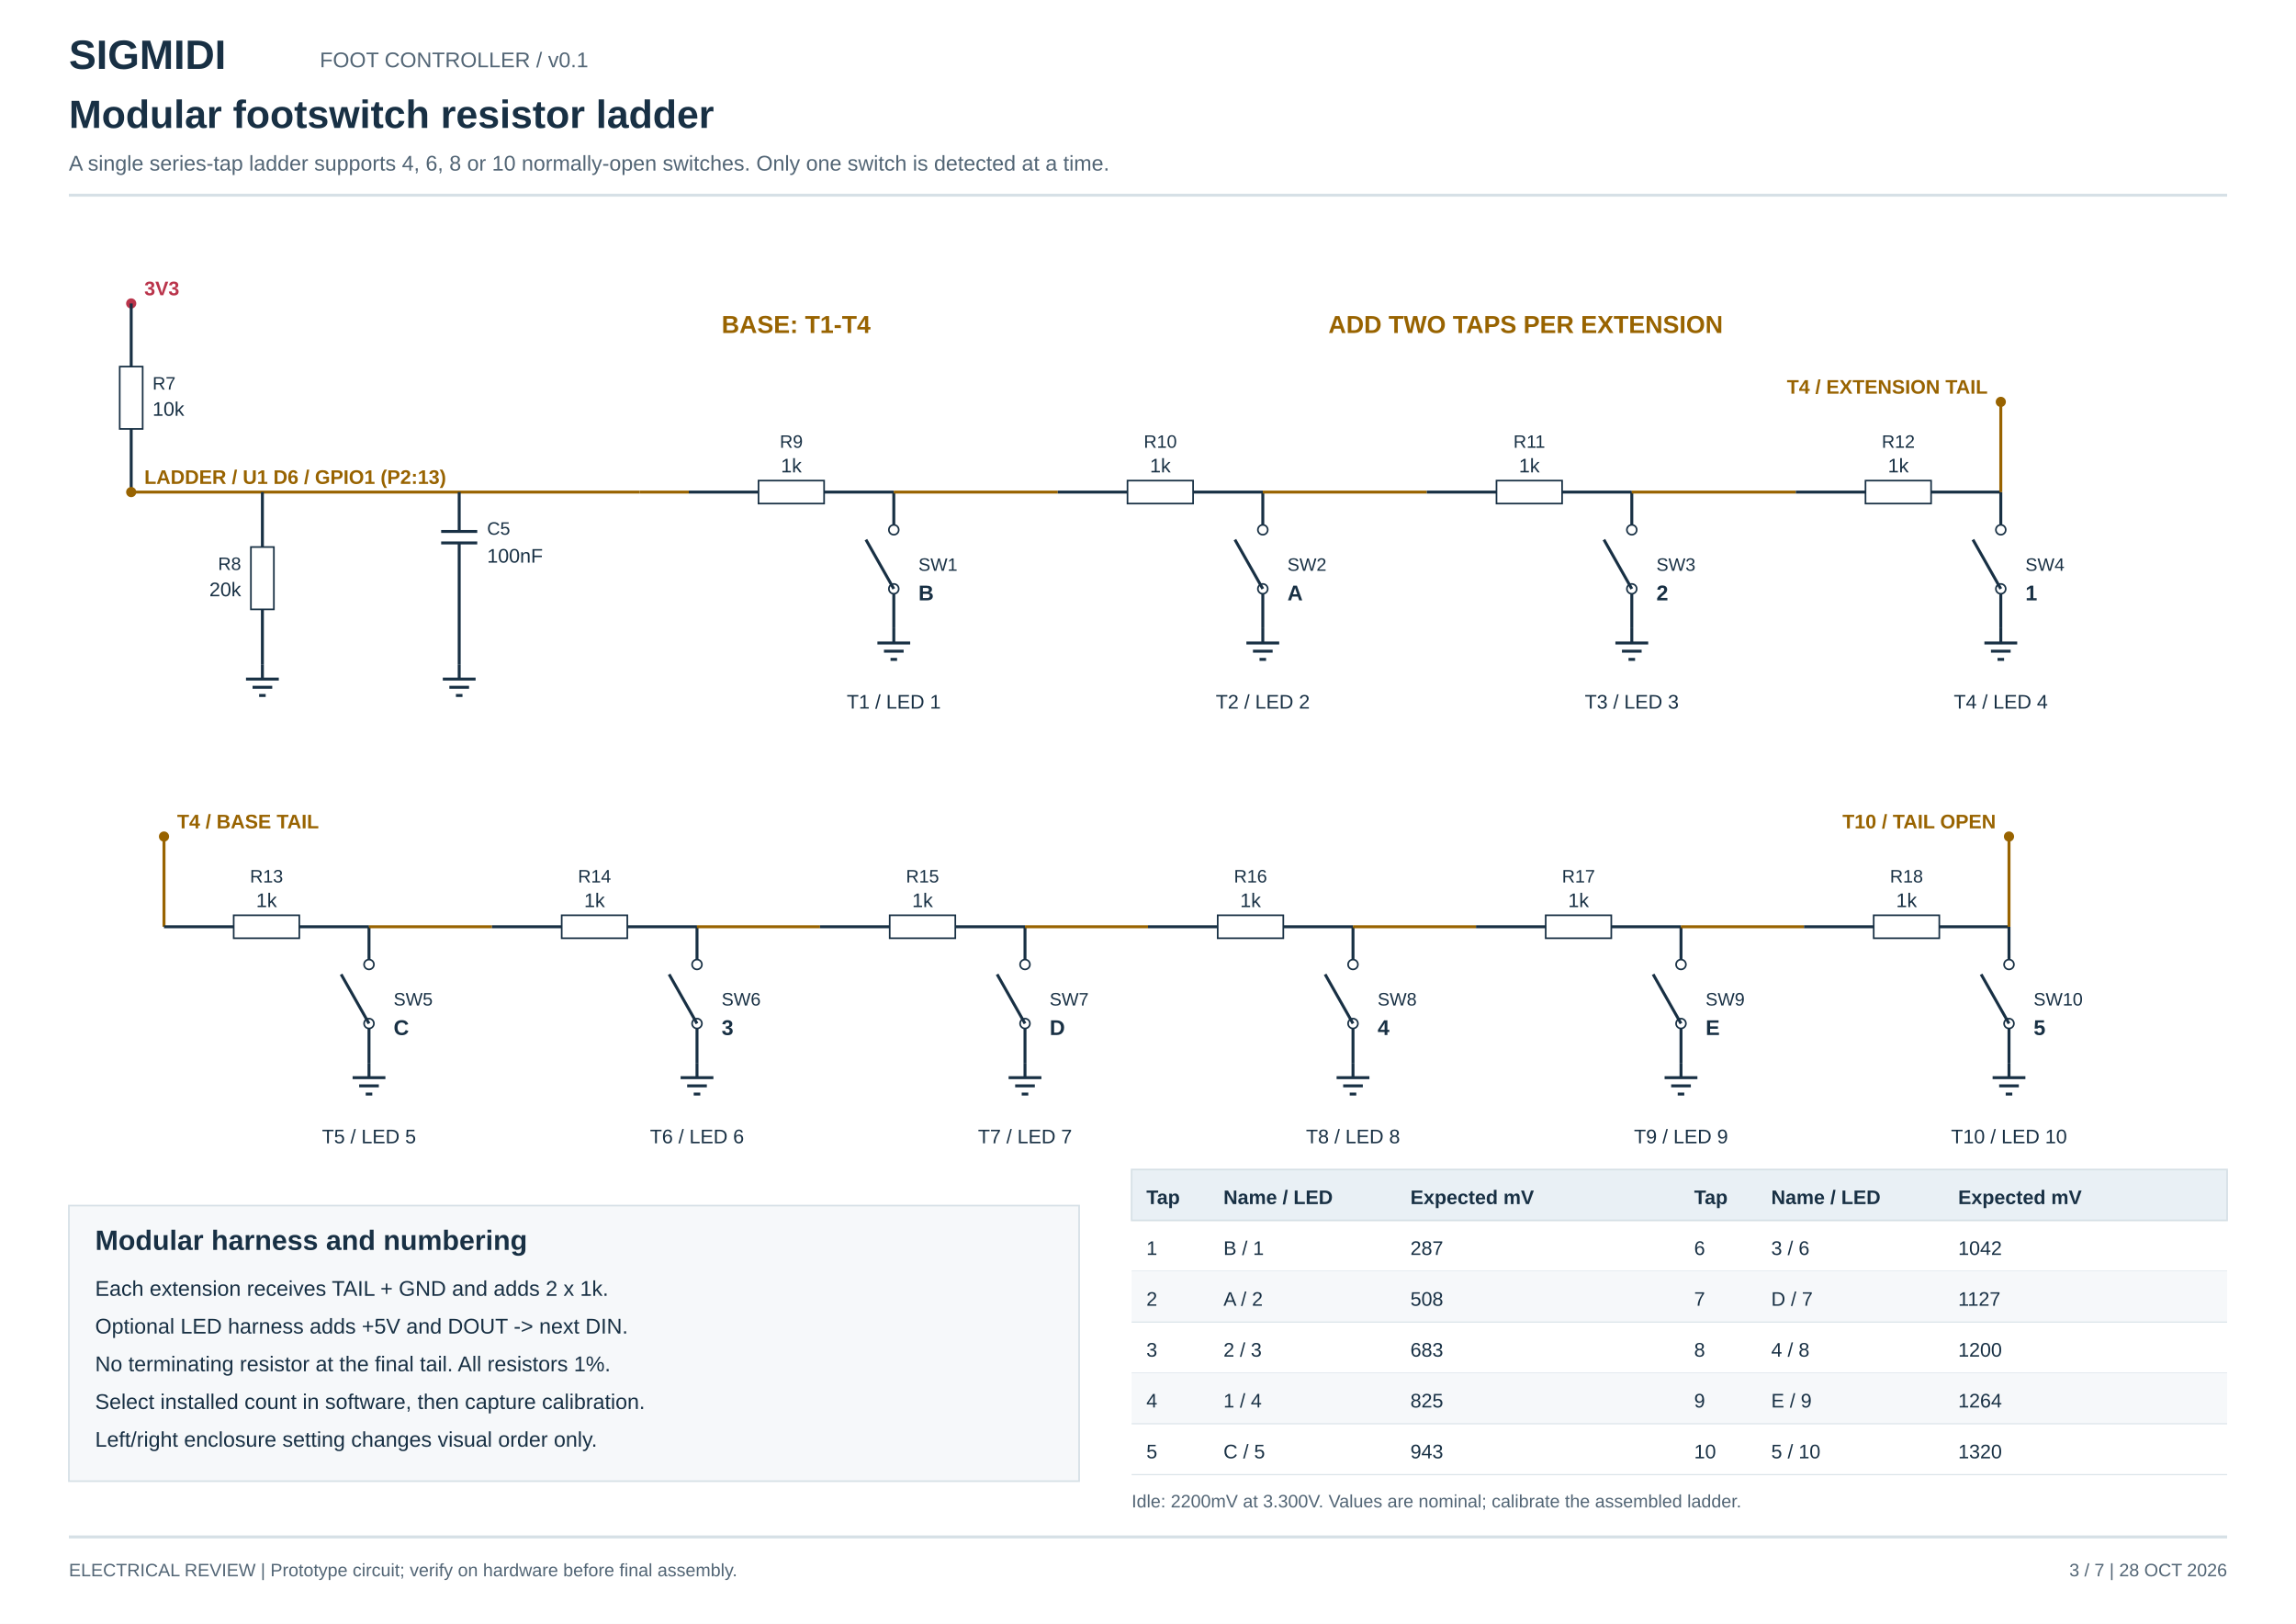
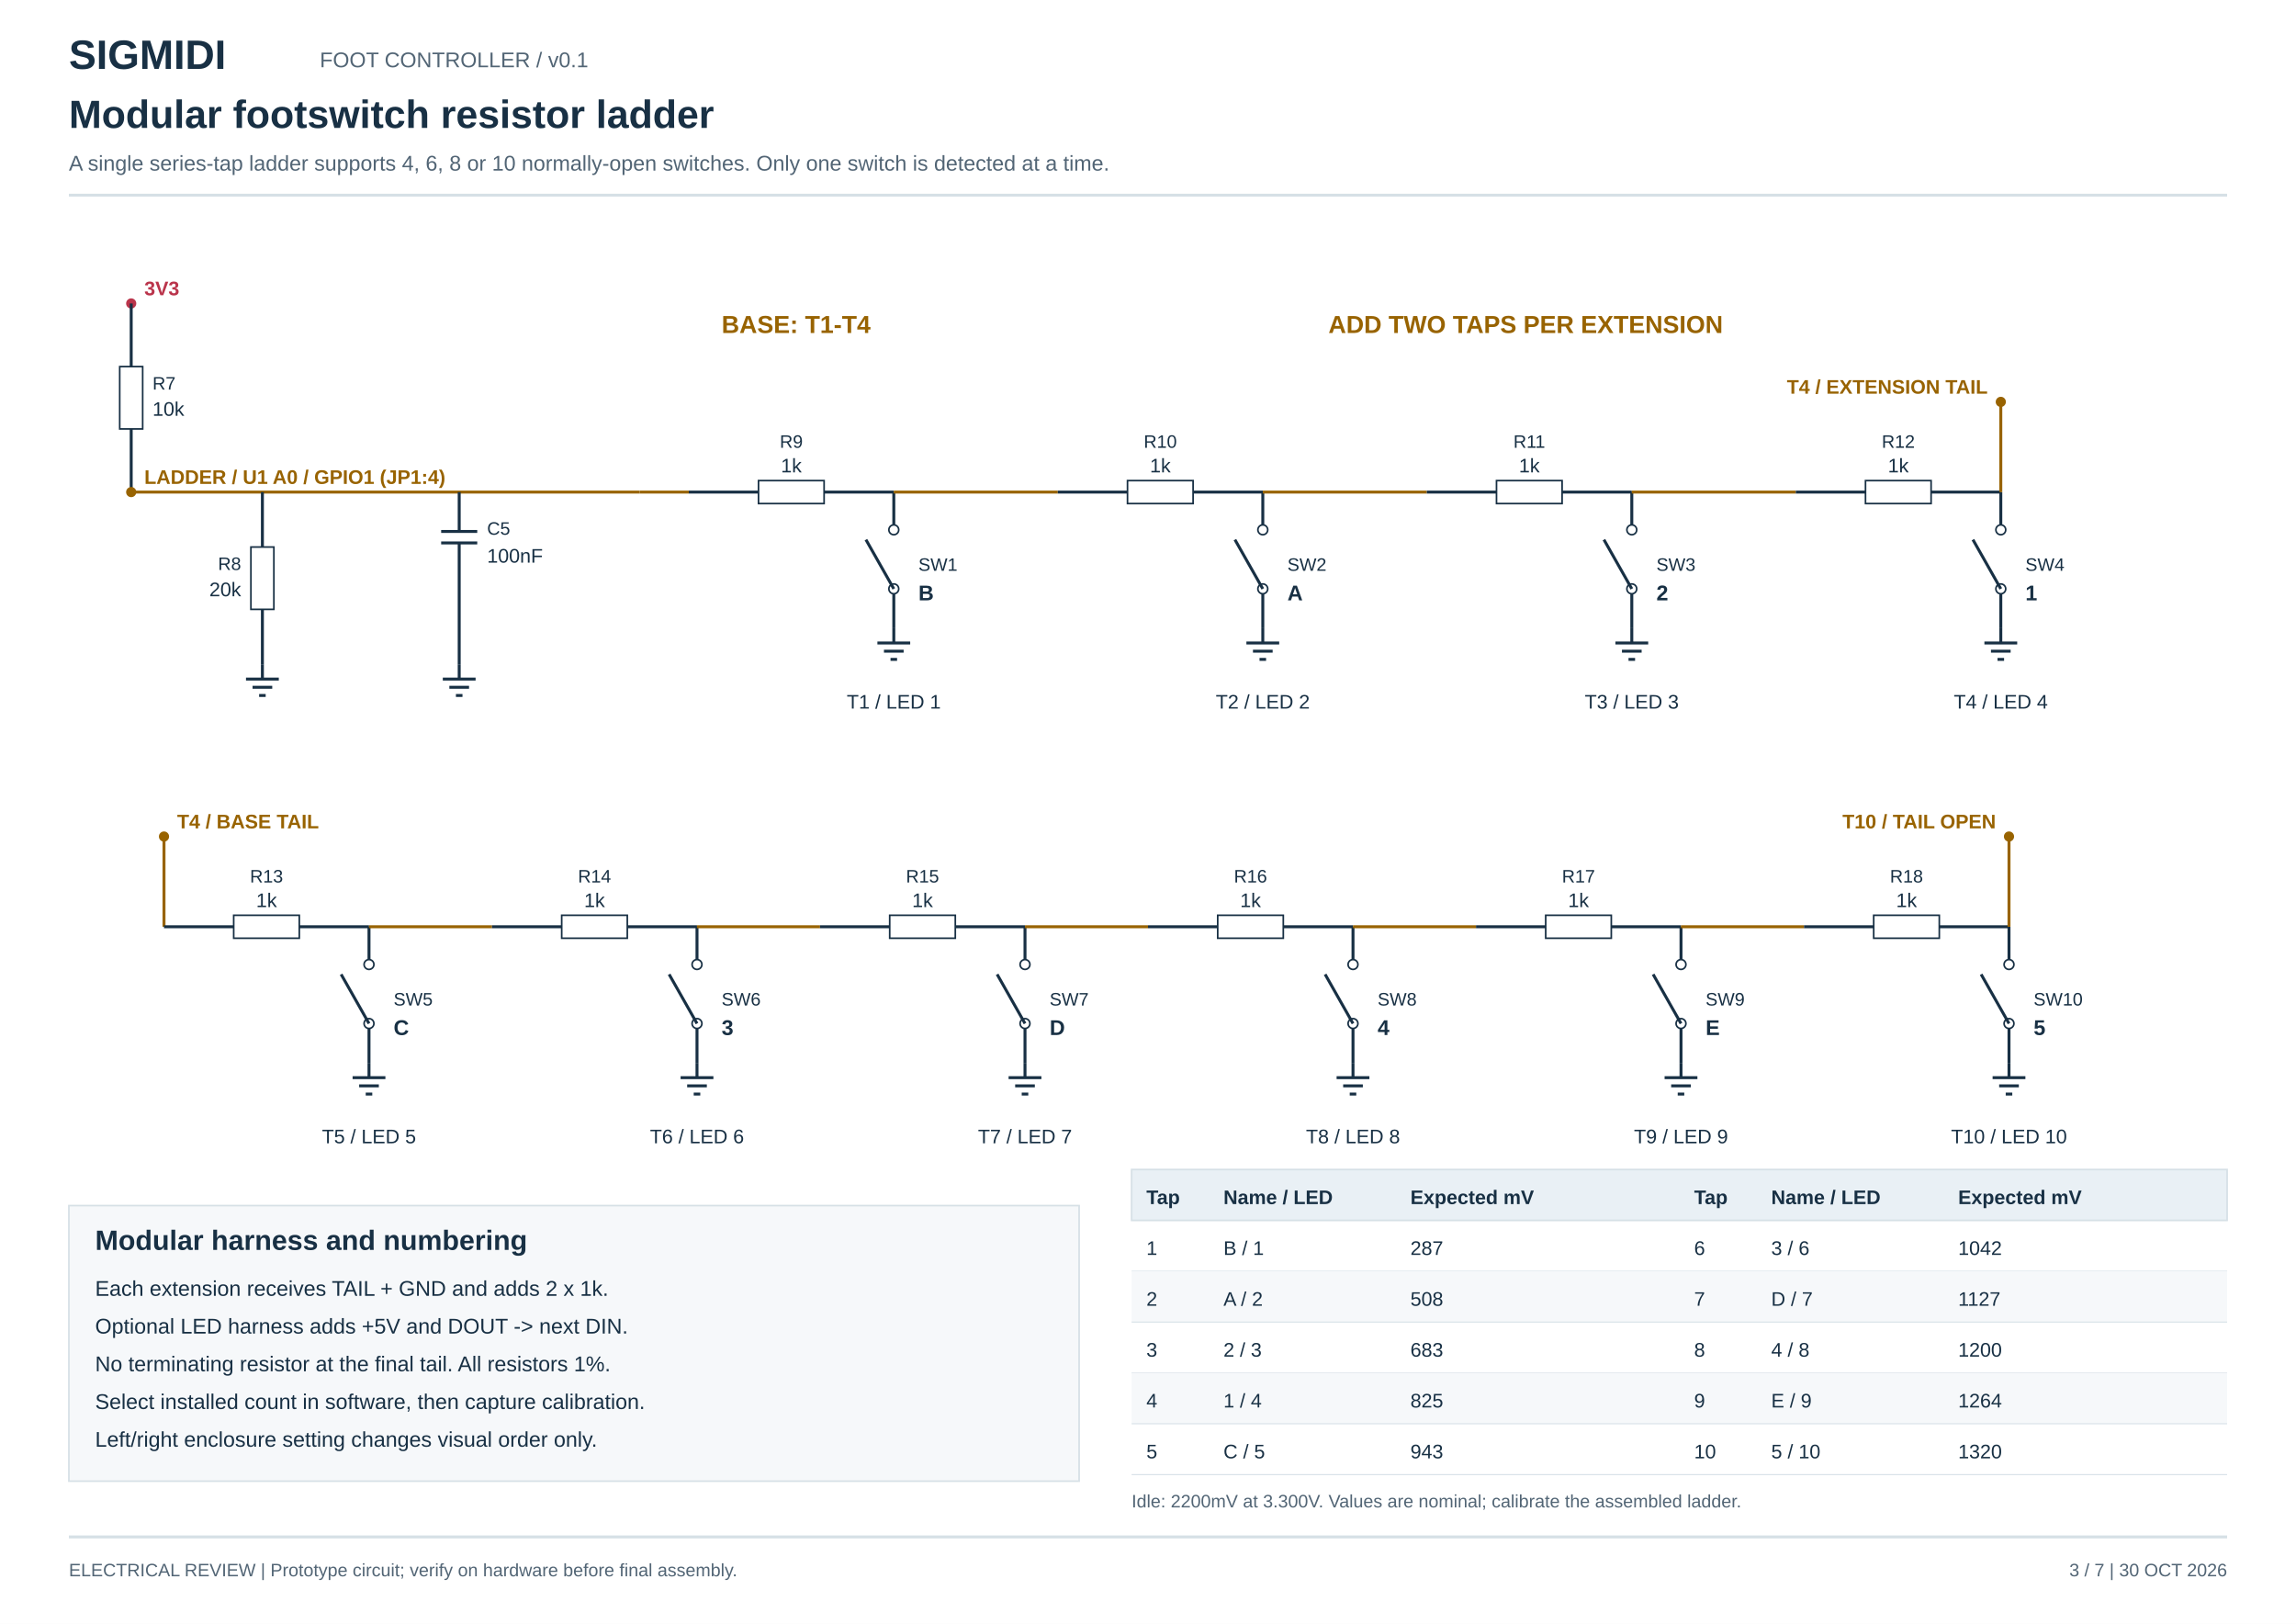
<svg xmlns="http://www.w3.org/2000/svg" viewBox="0 0 1400 990" role="img" aria-label="Modular footswitch resistor ladder">
  <rect x="0" y="0" width="1400" height="990" fill="white" stroke="none" />
  <text x="42" y="42" font-family="Arial,Helvetica,sans-serif" font-size="25" font-weight="700" fill="#183044" text-anchor="start">SIGMIDI</text>
  <text x="195" y="41" font-family="Arial,Helvetica,sans-serif" font-size="13" font-weight="400" fill="#526575" text-anchor="start">FOOT CONTROLLER  /  v0.1</text>
  <text x="42" y="78" font-family="Arial,Helvetica,sans-serif" font-size="24" font-weight="700" fill="#183044" text-anchor="start">Modular footswitch resistor ladder</text>
  <text x="42" y="104" font-family="Arial,Helvetica,sans-serif" font-size="13" font-weight="400" fill="#526575" text-anchor="start">A single series-tap ladder supports 4, 6, 8 or 10 normally-open switches. Only one switch is detected at a time.</text>
  <line x1="42" y1="119" x2="1358" y2="119" stroke="#d6e0e6" stroke-width="1.8" />
  <line x1="42" y1="937" x2="1358" y2="937" stroke="#d6e0e6" stroke-width="1.8" />
  <text x="42" y="961" font-family="Arial,Helvetica,sans-serif" font-size="11" font-weight="400" fill="#526575" text-anchor="start">ELECTRICAL REVIEW  |  Prototype circuit; verify on hardware before final assembly.</text>
-   <text x="1358" y="961" font-family="Arial,Helvetica,sans-serif" font-size="11" font-weight="400" fill="#526575" text-anchor="end">3 / 7  |  28 OCT 2026</text>
+   <text x="1358" y="961" font-family="Arial,Helvetica,sans-serif" font-size="11" font-weight="400" fill="#526575" text-anchor="end">3 / 7  |  30 OCT 2026</text>
  <circle cx="80" cy="185" r="2.6" stroke="#ba344b" fill="#ba344b" />
  <text x="88" y="180" font-family="Arial,Helvetica,sans-serif" font-size="12" font-weight="700" fill="#ba344b" text-anchor="start">3V3</text>
  <line x1="80" y1="185" x2="80.0" y2="223.5" stroke="#183044" stroke-width="1.8" />
  <line x1="80.0" y1="261.5" x2="80" y2="300" stroke="#183044" stroke-width="1.8" />
  <rect x="73.0" y="223.5" width="14" height="38" fill="white" stroke="#183044" />
  <text x="93.0" y="237.5" font-family="Arial,Helvetica,sans-serif" font-size="11" font-weight="400" fill="#183044" text-anchor="start">R7</text>
  <text x="93.0" y="253.5" font-family="Arial,Helvetica,sans-serif" font-size="12" font-weight="400" fill="#183044" text-anchor="start">10k</text>
  <line x1="80" y1="300" x2="390" y2="300" stroke="#986300" stroke-width="1.8" />
  <circle cx="80" cy="300" r="2.6" stroke="#986300" fill="#986300" />
-   <text x="88" y="295" font-family="Arial,Helvetica,sans-serif" font-size="12" font-weight="700" fill="#986300" text-anchor="start">LADDER / U1 D6 / GPIO1 (P2:13)</text>
+   <text x="88" y="295" font-family="Arial,Helvetica,sans-serif" font-size="12" font-weight="700" fill="#986300" text-anchor="start">LADDER / U1 A0 / GPIO1 (JP1:4)</text>
  <line x1="160" y1="300" x2="160.0" y2="333.5" stroke="#183044" stroke-width="1.8" />
  <line x1="160.0" y1="371.5" x2="160" y2="405" stroke="#183044" stroke-width="1.8" />
  <rect x="153.0" y="333.5" width="14" height="38" fill="white" stroke="#183044" />
  <text x="147.0" y="347.5" font-family="Arial,Helvetica,sans-serif" font-size="11" font-weight="400" fill="#183044" text-anchor="end">R8</text>
  <text x="147.0" y="363.5" font-family="Arial,Helvetica,sans-serif" font-size="12" font-weight="400" fill="#183044" text-anchor="end">20k</text>
  <line x1="160" y1="405" x2="160" y2="414" stroke="#183044" stroke-width="1.8" />
  <line x1="150" y1="414" x2="170" y2="414" stroke="#183044" stroke-width="1.8" />
  <line x1="154" y1="419" x2="166" y2="419" stroke="#183044" stroke-width="1.8" />
  <line x1="158" y1="424" x2="162" y2="424" stroke="#183044" stroke-width="1.8" />
  <line x1="280" y1="300" x2="280" y2="324" stroke="#183044" stroke-width="1.8" />
  <line x1="269" y1="324" x2="291" y2="324" stroke="#183044" stroke-width="1.8" />
  <line x1="269" y1="331" x2="291" y2="331" stroke="#183044" stroke-width="1.8" />
  <line x1="280" y1="331" x2="280" y2="405" stroke="#183044" stroke-width="1.8" />
  <text x="297" y="326" font-family="Arial,Helvetica,sans-serif" font-size="11" font-weight="400" fill="#183044" text-anchor="start">C5</text>
  <text x="297" y="343" font-family="Arial,Helvetica,sans-serif" font-size="12" font-weight="400" fill="#183044" text-anchor="start">100nF</text>
  <line x1="280" y1="405" x2="280" y2="414" stroke="#183044" stroke-width="1.8" />
  <line x1="270" y1="414" x2="290" y2="414" stroke="#183044" stroke-width="1.8" />
  <line x1="274" y1="419" x2="286" y2="419" stroke="#183044" stroke-width="1.8" />
  <line x1="278" y1="424" x2="282" y2="424" stroke="#183044" stroke-width="1.8" />
  <text x="440" y="203" font-family="Arial,Helvetica,sans-serif" font-size="15" font-weight="700" fill="#986300" text-anchor="start">BASE: T1-T4</text>
  <text x="810" y="203" font-family="Arial,Helvetica,sans-serif" font-size="15" font-weight="700" fill="#986300" text-anchor="start">ADD TWO TAPS PER EXTENSION</text>
  <line x1="390" y1="300" x2="420" y2="300" stroke="#986300" stroke-width="1.8" />
  <line x1="420" y1="300" x2="462.5" y2="300.0" stroke="#183044" stroke-width="1.8" />
  <line x1="502.5" y1="300.0" x2="545" y2="300" stroke="#183044" stroke-width="1.8" />
  <rect x="462.5" y="293.0" width="40" height="14" fill="white" stroke="#183044" />
  <text x="482.5" y="273.0" font-family="Arial,Helvetica,sans-serif" font-size="11" font-weight="400" fill="#183044" text-anchor="middle">R9</text>
  <text x="482.5" y="288.0" font-family="Arial,Helvetica,sans-serif" font-size="12" font-weight="400" fill="#183044" text-anchor="middle">1k</text>
  <line x1="545" y1="300" x2="545" y2="323" stroke="#183044" stroke-width="1.8" />
  <circle cx="545" cy="323" r="3" stroke="#183044" fill="white" />
  <circle cx="545" cy="359" r="3" stroke="#183044" fill="white" />
  <line x1="545" y1="359" x2="528" y2="329" stroke="#183044" stroke-width="1.8" />
  <line x1="545" y1="362" x2="545" y2="383" stroke="#183044" stroke-width="1.8" />
  <line x1="545" y1="383" x2="545" y2="392" stroke="#183044" stroke-width="1.8" />
  <line x1="535" y1="392" x2="555" y2="392" stroke="#183044" stroke-width="1.8" />
  <line x1="539" y1="397" x2="551" y2="397" stroke="#183044" stroke-width="1.8" />
  <line x1="543" y1="402" x2="547" y2="402" stroke="#183044" stroke-width="1.8" />
  <text x="560" y="348" font-family="Arial,Helvetica,sans-serif" font-size="11" font-weight="400" fill="#183044" text-anchor="start">SW1</text>
  <text x="560" y="366" font-family="Arial,Helvetica,sans-serif" font-size="13" font-weight="700" fill="#183044" text-anchor="start">B</text>
  <line x1="545" y1="300" x2="645" y2="300" stroke="#986300" stroke-width="1.8" />
  <text x="545" y="432" font-family="Arial,Helvetica,sans-serif" font-size="12" font-weight="400" fill="#183044" text-anchor="middle">T1  /  LED 1</text>
  <line x1="645" y1="300" x2="687.5" y2="300.0" stroke="#183044" stroke-width="1.8" />
  <line x1="727.5" y1="300.0" x2="770" y2="300" stroke="#183044" stroke-width="1.8" />
  <rect x="687.5" y="293.0" width="40" height="14" fill="white" stroke="#183044" />
  <text x="707.5" y="273.0" font-family="Arial,Helvetica,sans-serif" font-size="11" font-weight="400" fill="#183044" text-anchor="middle">R10</text>
  <text x="707.5" y="288.0" font-family="Arial,Helvetica,sans-serif" font-size="12" font-weight="400" fill="#183044" text-anchor="middle">1k</text>
  <line x1="770" y1="300" x2="770" y2="323" stroke="#183044" stroke-width="1.8" />
  <circle cx="770" cy="323" r="3" stroke="#183044" fill="white" />
  <circle cx="770" cy="359" r="3" stroke="#183044" fill="white" />
  <line x1="770" y1="359" x2="753" y2="329" stroke="#183044" stroke-width="1.8" />
  <line x1="770" y1="362" x2="770" y2="383" stroke="#183044" stroke-width="1.8" />
  <line x1="770" y1="383" x2="770" y2="392" stroke="#183044" stroke-width="1.8" />
  <line x1="760" y1="392" x2="780" y2="392" stroke="#183044" stroke-width="1.8" />
  <line x1="764" y1="397" x2="776" y2="397" stroke="#183044" stroke-width="1.8" />
  <line x1="768" y1="402" x2="772" y2="402" stroke="#183044" stroke-width="1.8" />
  <text x="785" y="348" font-family="Arial,Helvetica,sans-serif" font-size="11" font-weight="400" fill="#183044" text-anchor="start">SW2</text>
  <text x="785" y="366" font-family="Arial,Helvetica,sans-serif" font-size="13" font-weight="700" fill="#183044" text-anchor="start">A</text>
  <line x1="770" y1="300" x2="870" y2="300" stroke="#986300" stroke-width="1.8" />
  <text x="770" y="432" font-family="Arial,Helvetica,sans-serif" font-size="12" font-weight="400" fill="#183044" text-anchor="middle">T2  /  LED 2</text>
  <line x1="870" y1="300" x2="912.5" y2="300.0" stroke="#183044" stroke-width="1.8" />
  <line x1="952.5" y1="300.0" x2="995" y2="300" stroke="#183044" stroke-width="1.8" />
  <rect x="912.5" y="293.0" width="40" height="14" fill="white" stroke="#183044" />
  <text x="932.5" y="273.0" font-family="Arial,Helvetica,sans-serif" font-size="11" font-weight="400" fill="#183044" text-anchor="middle">R11</text>
  <text x="932.5" y="288.0" font-family="Arial,Helvetica,sans-serif" font-size="12" font-weight="400" fill="#183044" text-anchor="middle">1k</text>
  <line x1="995" y1="300" x2="995" y2="323" stroke="#183044" stroke-width="1.8" />
  <circle cx="995" cy="323" r="3" stroke="#183044" fill="white" />
  <circle cx="995" cy="359" r="3" stroke="#183044" fill="white" />
  <line x1="995" y1="359" x2="978" y2="329" stroke="#183044" stroke-width="1.8" />
  <line x1="995" y1="362" x2="995" y2="383" stroke="#183044" stroke-width="1.8" />
  <line x1="995" y1="383" x2="995" y2="392" stroke="#183044" stroke-width="1.8" />
  <line x1="985" y1="392" x2="1005" y2="392" stroke="#183044" stroke-width="1.8" />
  <line x1="989" y1="397" x2="1001" y2="397" stroke="#183044" stroke-width="1.8" />
  <line x1="993" y1="402" x2="997" y2="402" stroke="#183044" stroke-width="1.8" />
  <text x="1010" y="348" font-family="Arial,Helvetica,sans-serif" font-size="11" font-weight="400" fill="#183044" text-anchor="start">SW3</text>
  <text x="1010" y="366" font-family="Arial,Helvetica,sans-serif" font-size="13" font-weight="700" fill="#183044" text-anchor="start">2</text>
  <line x1="995" y1="300" x2="1095" y2="300" stroke="#986300" stroke-width="1.8" />
  <text x="995" y="432" font-family="Arial,Helvetica,sans-serif" font-size="12" font-weight="400" fill="#183044" text-anchor="middle">T3  /  LED 3</text>
  <line x1="1095" y1="300" x2="1137.5" y2="300.0" stroke="#183044" stroke-width="1.8" />
  <line x1="1177.5" y1="300.0" x2="1220" y2="300" stroke="#183044" stroke-width="1.8" />
  <rect x="1137.5" y="293.0" width="40" height="14" fill="white" stroke="#183044" />
  <text x="1157.5" y="273.0" font-family="Arial,Helvetica,sans-serif" font-size="11" font-weight="400" fill="#183044" text-anchor="middle">R12</text>
  <text x="1157.5" y="288.0" font-family="Arial,Helvetica,sans-serif" font-size="12" font-weight="400" fill="#183044" text-anchor="middle">1k</text>
  <line x1="1220" y1="300" x2="1220" y2="323" stroke="#183044" stroke-width="1.8" />
  <circle cx="1220" cy="323" r="3" stroke="#183044" fill="white" />
  <circle cx="1220" cy="359" r="3" stroke="#183044" fill="white" />
  <line x1="1220" y1="359" x2="1203" y2="329" stroke="#183044" stroke-width="1.8" />
  <line x1="1220" y1="362" x2="1220" y2="383" stroke="#183044" stroke-width="1.8" />
  <line x1="1220" y1="383" x2="1220" y2="392" stroke="#183044" stroke-width="1.8" />
  <line x1="1210" y1="392" x2="1230" y2="392" stroke="#183044" stroke-width="1.8" />
  <line x1="1214" y1="397" x2="1226" y2="397" stroke="#183044" stroke-width="1.8" />
  <line x1="1218" y1="402" x2="1222" y2="402" stroke="#183044" stroke-width="1.8" />
  <text x="1235" y="348" font-family="Arial,Helvetica,sans-serif" font-size="11" font-weight="400" fill="#183044" text-anchor="start">SW4</text>
  <text x="1235" y="366" font-family="Arial,Helvetica,sans-serif" font-size="13" font-weight="700" fill="#183044" text-anchor="start">1</text>
  <line x1="1220" y1="300" x2="1220" y2="245" stroke="#986300" stroke-width="1.8" />
  <circle cx="1220" cy="245" r="2.6" stroke="#986300" fill="#986300" />
  <text x="1212" y="240" font-family="Arial,Helvetica,sans-serif" font-size="12" font-weight="700" fill="#986300" text-anchor="end">T4 / EXTENSION TAIL</text>
  <text x="1220" y="432" font-family="Arial,Helvetica,sans-serif" font-size="12" font-weight="400" fill="#183044" text-anchor="middle">T4  /  LED 4</text>
  <line x1="100" y1="510" x2="100" y2="565" stroke="#986300" stroke-width="1.8" />
  <circle cx="100" cy="510" r="2.6" stroke="#986300" fill="#986300" />
  <text x="108" y="505" font-family="Arial,Helvetica,sans-serif" font-size="12" font-weight="700" fill="#986300" text-anchor="start">T4 / BASE TAIL</text>
  <line x1="100" y1="565" x2="142.5" y2="565.0" stroke="#183044" stroke-width="1.8" />
  <line x1="182.5" y1="565.0" x2="225" y2="565" stroke="#183044" stroke-width="1.8" />
  <rect x="142.5" y="558.0" width="40" height="14" fill="white" stroke="#183044" />
  <text x="162.5" y="538.0" font-family="Arial,Helvetica,sans-serif" font-size="11" font-weight="400" fill="#183044" text-anchor="middle">R13</text>
  <text x="162.5" y="553.0" font-family="Arial,Helvetica,sans-serif" font-size="12" font-weight="400" fill="#183044" text-anchor="middle">1k</text>
  <line x1="225" y1="565" x2="225" y2="588" stroke="#183044" stroke-width="1.8" />
  <circle cx="225" cy="588" r="3" stroke="#183044" fill="white" />
  <circle cx="225" cy="624" r="3" stroke="#183044" fill="white" />
  <line x1="225" y1="624" x2="208" y2="594" stroke="#183044" stroke-width="1.8" />
  <line x1="225" y1="627" x2="225" y2="648" stroke="#183044" stroke-width="1.8" />
  <line x1="225" y1="648" x2="225" y2="657" stroke="#183044" stroke-width="1.8" />
  <line x1="215" y1="657" x2="235" y2="657" stroke="#183044" stroke-width="1.8" />
  <line x1="219" y1="662" x2="231" y2="662" stroke="#183044" stroke-width="1.8" />
  <line x1="223" y1="667" x2="227" y2="667" stroke="#183044" stroke-width="1.8" />
  <text x="240" y="613" font-family="Arial,Helvetica,sans-serif" font-size="11" font-weight="400" fill="#183044" text-anchor="start">SW5</text>
  <text x="240" y="631" font-family="Arial,Helvetica,sans-serif" font-size="13" font-weight="700" fill="#183044" text-anchor="start">C</text>
  <line x1="225" y1="565" x2="300" y2="565" stroke="#986300" stroke-width="1.8" />
  <text x="225" y="697" font-family="Arial,Helvetica,sans-serif" font-size="12" font-weight="400" fill="#183044" text-anchor="middle">T5  /  LED 5</text>
  <line x1="300" y1="565" x2="342.5" y2="565.0" stroke="#183044" stroke-width="1.8" />
  <line x1="382.5" y1="565.0" x2="425" y2="565" stroke="#183044" stroke-width="1.8" />
  <rect x="342.5" y="558.0" width="40" height="14" fill="white" stroke="#183044" />
  <text x="362.5" y="538.0" font-family="Arial,Helvetica,sans-serif" font-size="11" font-weight="400" fill="#183044" text-anchor="middle">R14</text>
  <text x="362.5" y="553.0" font-family="Arial,Helvetica,sans-serif" font-size="12" font-weight="400" fill="#183044" text-anchor="middle">1k</text>
  <line x1="425" y1="565" x2="425" y2="588" stroke="#183044" stroke-width="1.8" />
  <circle cx="425" cy="588" r="3" stroke="#183044" fill="white" />
  <circle cx="425" cy="624" r="3" stroke="#183044" fill="white" />
  <line x1="425" y1="624" x2="408" y2="594" stroke="#183044" stroke-width="1.8" />
  <line x1="425" y1="627" x2="425" y2="648" stroke="#183044" stroke-width="1.8" />
  <line x1="425" y1="648" x2="425" y2="657" stroke="#183044" stroke-width="1.8" />
  <line x1="415" y1="657" x2="435" y2="657" stroke="#183044" stroke-width="1.8" />
  <line x1="419" y1="662" x2="431" y2="662" stroke="#183044" stroke-width="1.8" />
  <line x1="423" y1="667" x2="427" y2="667" stroke="#183044" stroke-width="1.8" />
  <text x="440" y="613" font-family="Arial,Helvetica,sans-serif" font-size="11" font-weight="400" fill="#183044" text-anchor="start">SW6</text>
  <text x="440" y="631" font-family="Arial,Helvetica,sans-serif" font-size="13" font-weight="700" fill="#183044" text-anchor="start">3</text>
  <line x1="425" y1="565" x2="500" y2="565" stroke="#986300" stroke-width="1.8" />
  <text x="425" y="697" font-family="Arial,Helvetica,sans-serif" font-size="12" font-weight="400" fill="#183044" text-anchor="middle">T6  /  LED 6</text>
  <line x1="500" y1="565" x2="542.5" y2="565.0" stroke="#183044" stroke-width="1.8" />
  <line x1="582.5" y1="565.0" x2="625" y2="565" stroke="#183044" stroke-width="1.8" />
  <rect x="542.5" y="558.0" width="40" height="14" fill="white" stroke="#183044" />
  <text x="562.5" y="538.0" font-family="Arial,Helvetica,sans-serif" font-size="11" font-weight="400" fill="#183044" text-anchor="middle">R15</text>
  <text x="562.5" y="553.0" font-family="Arial,Helvetica,sans-serif" font-size="12" font-weight="400" fill="#183044" text-anchor="middle">1k</text>
  <line x1="625" y1="565" x2="625" y2="588" stroke="#183044" stroke-width="1.8" />
  <circle cx="625" cy="588" r="3" stroke="#183044" fill="white" />
  <circle cx="625" cy="624" r="3" stroke="#183044" fill="white" />
  <line x1="625" y1="624" x2="608" y2="594" stroke="#183044" stroke-width="1.8" />
  <line x1="625" y1="627" x2="625" y2="648" stroke="#183044" stroke-width="1.8" />
  <line x1="625" y1="648" x2="625" y2="657" stroke="#183044" stroke-width="1.8" />
  <line x1="615" y1="657" x2="635" y2="657" stroke="#183044" stroke-width="1.8" />
  <line x1="619" y1="662" x2="631" y2="662" stroke="#183044" stroke-width="1.8" />
  <line x1="623" y1="667" x2="627" y2="667" stroke="#183044" stroke-width="1.8" />
  <text x="640" y="613" font-family="Arial,Helvetica,sans-serif" font-size="11" font-weight="400" fill="#183044" text-anchor="start">SW7</text>
  <text x="640" y="631" font-family="Arial,Helvetica,sans-serif" font-size="13" font-weight="700" fill="#183044" text-anchor="start">D</text>
  <line x1="625" y1="565" x2="700" y2="565" stroke="#986300" stroke-width="1.8" />
  <text x="625" y="697" font-family="Arial,Helvetica,sans-serif" font-size="12" font-weight="400" fill="#183044" text-anchor="middle">T7  /  LED 7</text>
  <line x1="700" y1="565" x2="742.5" y2="565.0" stroke="#183044" stroke-width="1.8" />
  <line x1="782.5" y1="565.0" x2="825" y2="565" stroke="#183044" stroke-width="1.8" />
  <rect x="742.5" y="558.0" width="40" height="14" fill="white" stroke="#183044" />
  <text x="762.5" y="538.0" font-family="Arial,Helvetica,sans-serif" font-size="11" font-weight="400" fill="#183044" text-anchor="middle">R16</text>
  <text x="762.5" y="553.0" font-family="Arial,Helvetica,sans-serif" font-size="12" font-weight="400" fill="#183044" text-anchor="middle">1k</text>
  <line x1="825" y1="565" x2="825" y2="588" stroke="#183044" stroke-width="1.8" />
  <circle cx="825" cy="588" r="3" stroke="#183044" fill="white" />
  <circle cx="825" cy="624" r="3" stroke="#183044" fill="white" />
  <line x1="825" y1="624" x2="808" y2="594" stroke="#183044" stroke-width="1.8" />
  <line x1="825" y1="627" x2="825" y2="648" stroke="#183044" stroke-width="1.8" />
  <line x1="825" y1="648" x2="825" y2="657" stroke="#183044" stroke-width="1.8" />
  <line x1="815" y1="657" x2="835" y2="657" stroke="#183044" stroke-width="1.8" />
  <line x1="819" y1="662" x2="831" y2="662" stroke="#183044" stroke-width="1.8" />
  <line x1="823" y1="667" x2="827" y2="667" stroke="#183044" stroke-width="1.8" />
  <text x="840" y="613" font-family="Arial,Helvetica,sans-serif" font-size="11" font-weight="400" fill="#183044" text-anchor="start">SW8</text>
  <text x="840" y="631" font-family="Arial,Helvetica,sans-serif" font-size="13" font-weight="700" fill="#183044" text-anchor="start">4</text>
  <line x1="825" y1="565" x2="900" y2="565" stroke="#986300" stroke-width="1.8" />
  <text x="825" y="697" font-family="Arial,Helvetica,sans-serif" font-size="12" font-weight="400" fill="#183044" text-anchor="middle">T8  /  LED 8</text>
  <line x1="900" y1="565" x2="942.5" y2="565.0" stroke="#183044" stroke-width="1.8" />
  <line x1="982.5" y1="565.0" x2="1025" y2="565" stroke="#183044" stroke-width="1.8" />
  <rect x="942.5" y="558.0" width="40" height="14" fill="white" stroke="#183044" />
  <text x="962.5" y="538.0" font-family="Arial,Helvetica,sans-serif" font-size="11" font-weight="400" fill="#183044" text-anchor="middle">R17</text>
  <text x="962.5" y="553.0" font-family="Arial,Helvetica,sans-serif" font-size="12" font-weight="400" fill="#183044" text-anchor="middle">1k</text>
  <line x1="1025" y1="565" x2="1025" y2="588" stroke="#183044" stroke-width="1.8" />
  <circle cx="1025" cy="588" r="3" stroke="#183044" fill="white" />
  <circle cx="1025" cy="624" r="3" stroke="#183044" fill="white" />
  <line x1="1025" y1="624" x2="1008" y2="594" stroke="#183044" stroke-width="1.8" />
  <line x1="1025" y1="627" x2="1025" y2="648" stroke="#183044" stroke-width="1.8" />
  <line x1="1025" y1="648" x2="1025" y2="657" stroke="#183044" stroke-width="1.8" />
  <line x1="1015" y1="657" x2="1035" y2="657" stroke="#183044" stroke-width="1.8" />
  <line x1="1019" y1="662" x2="1031" y2="662" stroke="#183044" stroke-width="1.8" />
  <line x1="1023" y1="667" x2="1027" y2="667" stroke="#183044" stroke-width="1.8" />
  <text x="1040" y="613" font-family="Arial,Helvetica,sans-serif" font-size="11" font-weight="400" fill="#183044" text-anchor="start">SW9</text>
  <text x="1040" y="631" font-family="Arial,Helvetica,sans-serif" font-size="13" font-weight="700" fill="#183044" text-anchor="start">E</text>
  <line x1="1025" y1="565" x2="1100" y2="565" stroke="#986300" stroke-width="1.8" />
  <text x="1025" y="697" font-family="Arial,Helvetica,sans-serif" font-size="12" font-weight="400" fill="#183044" text-anchor="middle">T9  /  LED 9</text>
  <line x1="1100" y1="565" x2="1142.5" y2="565.0" stroke="#183044" stroke-width="1.8" />
  <line x1="1182.5" y1="565.0" x2="1225" y2="565" stroke="#183044" stroke-width="1.8" />
  <rect x="1142.5" y="558.0" width="40" height="14" fill="white" stroke="#183044" />
  <text x="1162.5" y="538.0" font-family="Arial,Helvetica,sans-serif" font-size="11" font-weight="400" fill="#183044" text-anchor="middle">R18</text>
  <text x="1162.5" y="553.0" font-family="Arial,Helvetica,sans-serif" font-size="12" font-weight="400" fill="#183044" text-anchor="middle">1k</text>
  <line x1="1225" y1="565" x2="1225" y2="588" stroke="#183044" stroke-width="1.8" />
  <circle cx="1225" cy="588" r="3" stroke="#183044" fill="white" />
  <circle cx="1225" cy="624" r="3" stroke="#183044" fill="white" />
  <line x1="1225" y1="624" x2="1208" y2="594" stroke="#183044" stroke-width="1.8" />
  <line x1="1225" y1="627" x2="1225" y2="648" stroke="#183044" stroke-width="1.8" />
  <line x1="1225" y1="648" x2="1225" y2="657" stroke="#183044" stroke-width="1.8" />
  <line x1="1215" y1="657" x2="1235" y2="657" stroke="#183044" stroke-width="1.8" />
  <line x1="1219" y1="662" x2="1231" y2="662" stroke="#183044" stroke-width="1.8" />
  <line x1="1223" y1="667" x2="1227" y2="667" stroke="#183044" stroke-width="1.8" />
  <text x="1240" y="613" font-family="Arial,Helvetica,sans-serif" font-size="11" font-weight="400" fill="#183044" text-anchor="start">SW10</text>
  <text x="1240" y="631" font-family="Arial,Helvetica,sans-serif" font-size="13" font-weight="700" fill="#183044" text-anchor="start">5</text>
  <line x1="1225" y1="565" x2="1225" y2="510" stroke="#986300" stroke-width="1.8" />
  <circle cx="1225" cy="510" r="2.6" stroke="#986300" fill="#986300" />
  <text x="1217" y="505" font-family="Arial,Helvetica,sans-serif" font-size="12" font-weight="700" fill="#986300" text-anchor="end">T10 / TAIL OPEN</text>
  <text x="1225" y="697" font-family="Arial,Helvetica,sans-serif" font-size="12" font-weight="400" fill="#183044" text-anchor="middle">T10  /  LED 10</text>
  <rect x="42" y="735" width="616" height="168" fill="#f6f8fa" stroke="#d6e0e6" />
  <text x="58" y="762" font-family="Arial,Helvetica,sans-serif" font-size="17" font-weight="700" fill="#183044" text-anchor="start">Modular harness and numbering</text>
  <text x="58" y="790" font-family="Arial,Helvetica,sans-serif" font-size="13" font-weight="400" fill="#183044" text-anchor="start">Each extension receives TAIL + GND and adds 2 x 1k.</text>
  <text x="58" y="813" font-family="Arial,Helvetica,sans-serif" font-size="13" font-weight="400" fill="#183044" text-anchor="start">Optional LED harness adds +5V and DOUT -&gt; next DIN.</text>
  <text x="58" y="836" font-family="Arial,Helvetica,sans-serif" font-size="13" font-weight="400" fill="#183044" text-anchor="start">No terminating resistor at the final tail. All resistors 1%.</text>
  <text x="58" y="859" font-family="Arial,Helvetica,sans-serif" font-size="13" font-weight="400" fill="#183044" text-anchor="start">Select installed count in software, then capture calibration.</text>
  <text x="58" y="882" font-family="Arial,Helvetica,sans-serif" font-size="13" font-weight="400" fill="#183044" text-anchor="start">Left/right enclosure setting changes visual order only.</text>
  <rect x="690" y="713" width="668" height="31" fill="#e9f0f5" stroke="#d6e0e6" />
  <text x="699" y="734.08" font-family="Arial,Helvetica,sans-serif" font-size="12" font-weight="700" fill="#183044" text-anchor="start">Tap</text>
  <text x="746" y="734.08" font-family="Arial,Helvetica,sans-serif" font-size="12" font-weight="700" fill="#183044" text-anchor="start">Name / LED</text>
  <text x="860" y="734.08" font-family="Arial,Helvetica,sans-serif" font-size="12" font-weight="700" fill="#183044" text-anchor="start">Expected mV</text>
  <text x="1033" y="734.08" font-family="Arial,Helvetica,sans-serif" font-size="12" font-weight="700" fill="#183044" text-anchor="start">Tap</text>
  <text x="1080" y="734.08" font-family="Arial,Helvetica,sans-serif" font-size="12" font-weight="700" fill="#183044" text-anchor="start">Name / LED</text>
  <text x="1194" y="734.08" font-family="Arial,Helvetica,sans-serif" font-size="12" font-weight="700" fill="#183044" text-anchor="start">Expected mV</text>
  <line x1="690" y1="744" x2="1358" y2="744" stroke="#d6e0e6" stroke-width="0.6" />
  <text x="699" y="765.08" font-family="Arial,Helvetica,sans-serif" font-size="12" font-weight="400" fill="#183044" text-anchor="start">1</text>
  <text x="746" y="765.08" font-family="Arial,Helvetica,sans-serif" font-size="12" font-weight="400" fill="#183044" text-anchor="start">B / 1</text>
  <text x="860" y="765.08" font-family="Arial,Helvetica,sans-serif" font-size="12" font-weight="400" fill="#183044" text-anchor="start">287</text>
  <text x="1033" y="765.08" font-family="Arial,Helvetica,sans-serif" font-size="12" font-weight="400" fill="#183044" text-anchor="start">6</text>
  <text x="1080" y="765.08" font-family="Arial,Helvetica,sans-serif" font-size="12" font-weight="400" fill="#183044" text-anchor="start">3 / 6</text>
  <text x="1194" y="765.08" font-family="Arial,Helvetica,sans-serif" font-size="12" font-weight="400" fill="#183044" text-anchor="start">1042</text>
  <line x1="690" y1="775" x2="1358" y2="775" stroke="#d6e0e6" stroke-width="0.6" />
  <rect x="690" y="775" width="668" height="31" fill="#f6f8fa" stroke="none" />
  <text x="699" y="796.08" font-family="Arial,Helvetica,sans-serif" font-size="12" font-weight="400" fill="#183044" text-anchor="start">2</text>
  <text x="746" y="796.08" font-family="Arial,Helvetica,sans-serif" font-size="12" font-weight="400" fill="#183044" text-anchor="start">A / 2</text>
  <text x="860" y="796.08" font-family="Arial,Helvetica,sans-serif" font-size="12" font-weight="400" fill="#183044" text-anchor="start">508</text>
  <text x="1033" y="796.08" font-family="Arial,Helvetica,sans-serif" font-size="12" font-weight="400" fill="#183044" text-anchor="start">7</text>
  <text x="1080" y="796.08" font-family="Arial,Helvetica,sans-serif" font-size="12" font-weight="400" fill="#183044" text-anchor="start">D / 7</text>
  <text x="1194" y="796.08" font-family="Arial,Helvetica,sans-serif" font-size="12" font-weight="400" fill="#183044" text-anchor="start">1127</text>
  <line x1="690" y1="806" x2="1358" y2="806" stroke="#d6e0e6" stroke-width="0.6" />
  <text x="699" y="827.08" font-family="Arial,Helvetica,sans-serif" font-size="12" font-weight="400" fill="#183044" text-anchor="start">3</text>
  <text x="746" y="827.08" font-family="Arial,Helvetica,sans-serif" font-size="12" font-weight="400" fill="#183044" text-anchor="start">2 / 3</text>
  <text x="860" y="827.08" font-family="Arial,Helvetica,sans-serif" font-size="12" font-weight="400" fill="#183044" text-anchor="start">683</text>
  <text x="1033" y="827.08" font-family="Arial,Helvetica,sans-serif" font-size="12" font-weight="400" fill="#183044" text-anchor="start">8</text>
  <text x="1080" y="827.08" font-family="Arial,Helvetica,sans-serif" font-size="12" font-weight="400" fill="#183044" text-anchor="start">4 / 8</text>
  <text x="1194" y="827.08" font-family="Arial,Helvetica,sans-serif" font-size="12" font-weight="400" fill="#183044" text-anchor="start">1200</text>
  <line x1="690" y1="837" x2="1358" y2="837" stroke="#d6e0e6" stroke-width="0.6" />
  <rect x="690" y="837" width="668" height="31" fill="#f6f8fa" stroke="none" />
  <text x="699" y="858.08" font-family="Arial,Helvetica,sans-serif" font-size="12" font-weight="400" fill="#183044" text-anchor="start">4</text>
  <text x="746" y="858.08" font-family="Arial,Helvetica,sans-serif" font-size="12" font-weight="400" fill="#183044" text-anchor="start">1 / 4</text>
  <text x="860" y="858.08" font-family="Arial,Helvetica,sans-serif" font-size="12" font-weight="400" fill="#183044" text-anchor="start">825</text>
  <text x="1033" y="858.08" font-family="Arial,Helvetica,sans-serif" font-size="12" font-weight="400" fill="#183044" text-anchor="start">9</text>
  <text x="1080" y="858.08" font-family="Arial,Helvetica,sans-serif" font-size="12" font-weight="400" fill="#183044" text-anchor="start">E / 9</text>
  <text x="1194" y="858.08" font-family="Arial,Helvetica,sans-serif" font-size="12" font-weight="400" fill="#183044" text-anchor="start">1264</text>
  <line x1="690" y1="868" x2="1358" y2="868" stroke="#d6e0e6" stroke-width="0.6" />
  <text x="699" y="889.08" font-family="Arial,Helvetica,sans-serif" font-size="12" font-weight="400" fill="#183044" text-anchor="start">5</text>
  <text x="746" y="889.08" font-family="Arial,Helvetica,sans-serif" font-size="12" font-weight="400" fill="#183044" text-anchor="start">C / 5</text>
  <text x="860" y="889.08" font-family="Arial,Helvetica,sans-serif" font-size="12" font-weight="400" fill="#183044" text-anchor="start">943</text>
  <text x="1033" y="889.08" font-family="Arial,Helvetica,sans-serif" font-size="12" font-weight="400" fill="#183044" text-anchor="start">10</text>
  <text x="1080" y="889.08" font-family="Arial,Helvetica,sans-serif" font-size="12" font-weight="400" fill="#183044" text-anchor="start">5 / 10</text>
  <text x="1194" y="889.08" font-family="Arial,Helvetica,sans-serif" font-size="12" font-weight="400" fill="#183044" text-anchor="start">1320</text>
  <line x1="690" y1="899" x2="1358" y2="899" stroke="#d6e0e6" stroke-width="0.6" />
  <text x="690" y="919" font-family="Arial,Helvetica,sans-serif" font-size="11" font-weight="400" fill="#526575" text-anchor="start">Idle: 2200mV at 3.300V. Values are nominal; calibrate the assembled ladder.</text>
</svg>
